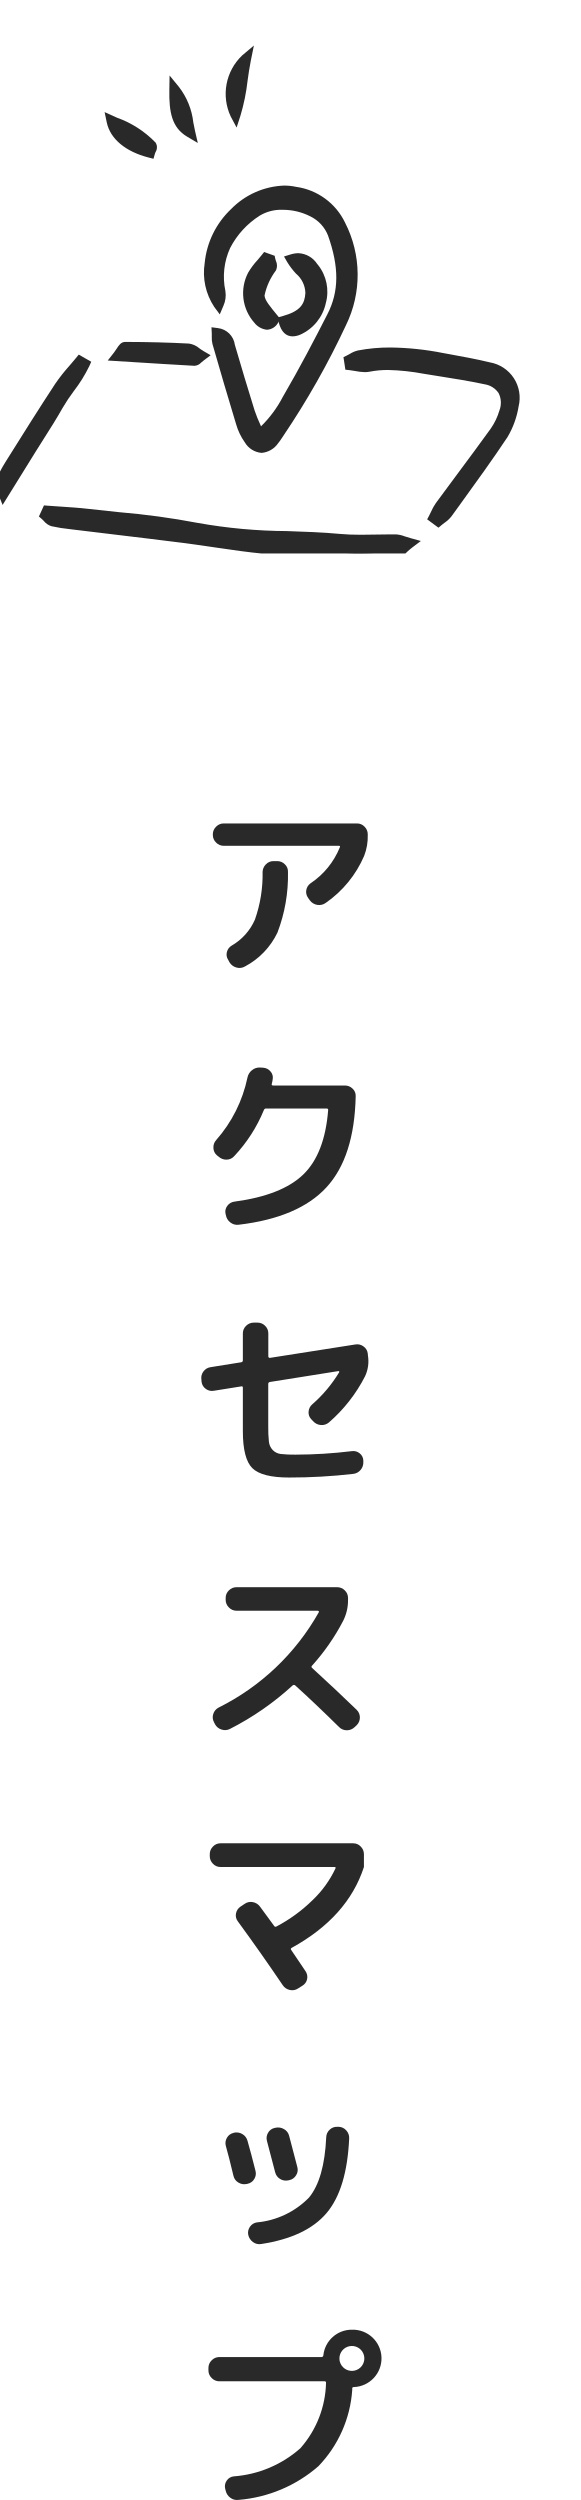
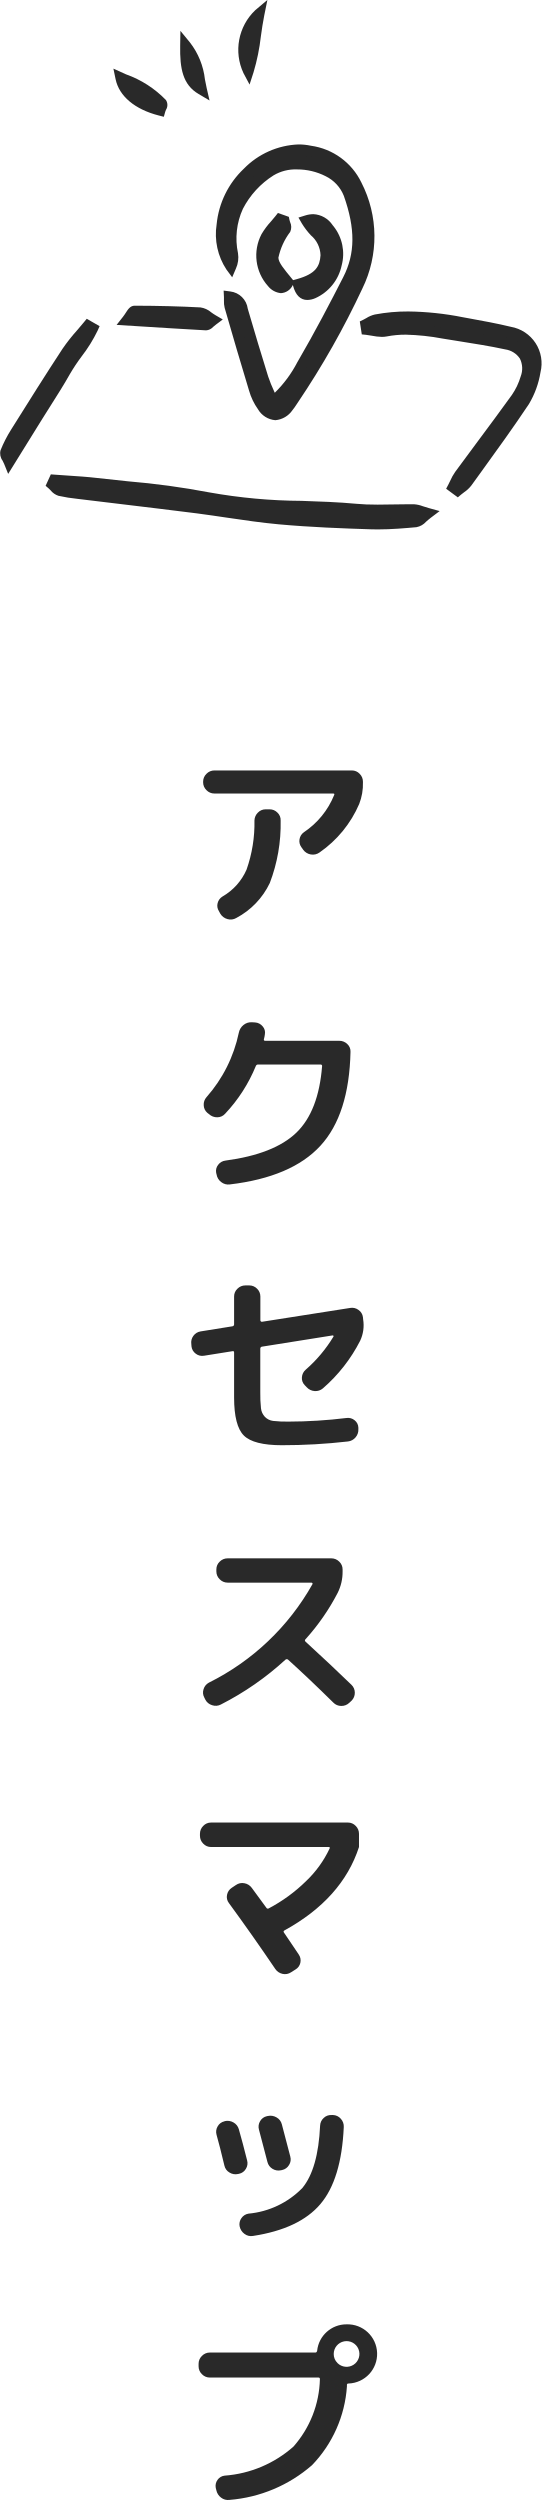
- <svg xmlns="http://www.w3.org/2000/svg" width="54.605" height="235.327" viewBox="0 0 54.605 235.327">
+ <svg xmlns="http://www.w3.org/2000/svg" width="49.4" height="228.115" viewBox="0 0 49.4 228.115">
  <defs>
    <style>
-       .cls-1, .cls-2 {
+       .cls-1 {
        fill: #292929;
      }
- 
-       .cls-1 {
-         stroke: #292929;
-       }
- 
-       .cls-3 {
-         clip-path: url(#clip-path);
-       }
    </style>
-     <clipPath id="clip-path">
-       <rect id="長方形_695" data-name="長方形 695" class="cls-1" width="54.605" height="52.097" />
-     </clipPath>
  </defs>
-   <g id="グループ_1003" data-name="グループ 1003" transform="translate(1938.274 -480.403)">
-     <path id="パス_8631" data-name="パス 8631" class="cls-2" d="M-5.94-10.98a.985.985,0,0,1-.72-.306.985.985,0,0,1-.306-.72v-.054a.985.985,0,0,1,.306-.72.985.985,0,0,1,.72-.306H6.606a.956.956,0,0,1,.711.306,1,1,0,0,1,.3.72v.054a5.009,5.009,0,0,1-.342,1.98A10.356,10.356,0,0,1,3.654-5.6a1.035,1.035,0,0,1-.792.18,1.07,1.07,0,0,1-.7-.432L2-6.084a.934.934,0,0,1-.171-.72.972.972,0,0,1,.405-.648,7.417,7.417,0,0,0,2.754-3.384q.072-.144-.09-.144Zm4.68,1.44H-.9a.985.985,0,0,1,.72.306.924.924,0,0,1,.288.72,15.073,15.073,0,0,1-.99,5.7A7.028,7.028,0,0,1-3.942.378a1.011,1.011,0,0,1-.8.1A1.09,1.09,0,0,1-5.4-.018l-.126-.234a.9.9,0,0,1-.117-.729.976.976,0,0,1,.441-.6,5.248,5.248,0,0,0,2.2-2.457,12.783,12.783,0,0,0,.72-4.491,1.037,1.037,0,0,1,.315-.711A.97.97,0,0,1-1.26-9.54ZM-6.426,18.276l-.162-.126a.939.939,0,0,1-.324-.693,1,1,0,0,1,.252-.729,12.859,12.859,0,0,0,2.952-5.886,1.188,1.188,0,0,1,.423-.7,1.1,1.1,0,0,1,.765-.252l.306.018a.968.968,0,0,1,.684.36.843.843,0,0,1,.2.72,2.953,2.953,0,0,1-.09.45q-.036.144.126.144h6.75a1.021,1.021,0,0,1,.738.3.9.9,0,0,1,.288.711q-.126,5.724-2.754,8.577t-8.262,3.519a1.03,1.03,0,0,1-.783-.216,1.082,1.082,0,0,1-.423-.7l-.036-.144a.9.9,0,0,1,.18-.729.96.96,0,0,1,.666-.387q4.446-.594,6.471-2.547t2.349-6.075a.127.127,0,0,0-.144-.144H-1.944a.21.21,0,0,0-.216.144,14.171,14.171,0,0,1-2.79,4.338.952.952,0,0,1-.72.333A1.067,1.067,0,0,1-6.426,18.276Zm-1.6,21.192-.018-.216a1,1,0,0,1,.189-.747A.994.994,0,0,1-7.2,38.1l2.916-.468a.17.17,0,0,0,.144-.18V34.914a.956.956,0,0,1,.306-.711,1,1,0,0,1,.72-.3h.36a.97.97,0,0,1,.711.3.97.97,0,0,1,.3.711v2.178a.129.129,0,0,0,.054.1.109.109,0,0,0,.108.027l8.028-1.26a.977.977,0,0,1,.765.18.941.941,0,0,1,.405.666l.018.2a3.317,3.317,0,0,1-.27,1.944A14.424,14.424,0,0,1,3.96,43.3a1.025,1.025,0,0,1-.747.243,1.068,1.068,0,0,1-.729-.351L2.3,43a.9.9,0,0,1-.252-.72.994.994,0,0,1,.342-.684,12.7,12.7,0,0,0,2.538-3.024q.036-.09-.072-.108l-6.444,1.026a.176.176,0,0,0-.162.18v3.978a12.319,12.319,0,0,0,.063,1.467,1.341,1.341,0,0,0,.36.783,1.251,1.251,0,0,0,.747.369,10.992,10.992,0,0,0,1.386.063A44.545,44.545,0,0,0,6.12,46a.938.938,0,0,1,.738.207.88.88,0,0,1,.342.675v.126a1.071,1.071,0,0,1-.252.756,1.05,1.05,0,0,1-.7.378,52.672,52.672,0,0,1-6.03.342q-2.574,0-3.465-.882T-4.14,44.13v-4.1q0-.162-.144-.126l-2.592.414a.951.951,0,0,1-.756-.18A.95.95,0,0,1-8.028,39.468Zm1.26,32.226-.09-.18a.944.944,0,0,1-.072-.765,1,1,0,0,1,.486-.6,22.147,22.147,0,0,0,9.45-8.982q.036-.036,0-.09a.106.106,0,0,0-.09-.054h-7.65a.985.985,0,0,1-.72-.306.985.985,0,0,1-.306-.72v-.18a.956.956,0,0,1,.306-.711,1,1,0,0,1,.72-.3H4.734a1,1,0,0,1,.72.3.956.956,0,0,1,.306.711v.18a4.254,4.254,0,0,1-.45,1.962,20.148,20.148,0,0,1-2.934,4.23.135.135,0,0,0,0,.216q2.358,2.16,4.194,3.942a.985.985,0,0,1,.306.72,1.016,1.016,0,0,1-.288.72l-.216.2a1.027,1.027,0,0,1-.729.288,1,1,0,0,1-.729-.306Q2.646,69.732.774,68.04a.191.191,0,0,0-.234.018,26.462,26.462,0,0,1-5.886,4.086,1,1,0,0,1-.8.063A1.022,1.022,0,0,1-6.768,71.694Zm.522,13.452a.956.956,0,0,1-.711-.306,1,1,0,0,1-.3-.72v-.18a1,1,0,0,1,.3-.72.956.956,0,0,1,.711-.306H6.246a.956.956,0,0,1,.711.306,1,1,0,0,1,.3.72v1.206Q5.724,89.862.45,92.76q-.126.072-.036.2.252.36.7,1.035t.648.963a.952.952,0,0,1,.144.756.931.931,0,0,1-.45.612l-.4.252a.985.985,0,0,1-.774.144,1.067,1.067,0,0,1-.666-.45q-2.034-3.006-4.23-6.012a.909.909,0,0,1-.171-.747.98.98,0,0,1,.423-.639l.378-.252a.99.99,0,0,1,.783-.171,1.056,1.056,0,0,1,.675.423l1.332,1.818a.148.148,0,0,0,.216.054,14.478,14.478,0,0,0,3.393-2.475A9.952,9.952,0,0,0,4.572,85.29q.072-.144-.09-.144ZM4.878,109.6a.982.982,0,0,1,.72.342,1.034,1.034,0,0,1,.27.756q-.216,4.77-2.133,7.029t-6.147,2.907a.989.989,0,0,1-.783-.189,1.12,1.12,0,0,1-.441-.693.958.958,0,0,1,.162-.738.952.952,0,0,1,.648-.414,7.865,7.865,0,0,0,4.914-2.34q1.44-1.746,1.62-5.688a.99.99,0,0,1,.324-.7.952.952,0,0,1,.72-.27Zm-9.9,4.626q-.432-1.818-.72-2.826a.971.971,0,0,1,.108-.774.931.931,0,0,1,.612-.45l.036-.018a1.081,1.081,0,0,1,.783.117,1.028,1.028,0,0,1,.495.621q.36,1.26.756,2.844a.96.96,0,0,1-.108.765.931.931,0,0,1-.63.459l-.09.018a1.032,1.032,0,0,1-.783-.135A.955.955,0,0,1-5.022,114.222Zm5.166.414a1.028,1.028,0,0,1-.774-.126,1,1,0,0,1-.468-.63q-.162-.594-.774-2.952a.971.971,0,0,1,.108-.774.931.931,0,0,1,.612-.45l.09-.018a1.083,1.083,0,0,1,.792.126.988.988,0,0,1,.486.63q.5,1.872.774,2.952a.94.94,0,0,1-.117.765.961.961,0,0,1-.639.459Zm5.148,17.592a1.173,1.173,0,1,0-.342-.828A1.128,1.128,0,0,0,5.292,132.228ZM6.12,128.7a2.7,2.7,0,0,1,.18,5.4q-.144,0-.144.126v.144a11.472,11.472,0,0,1-3.186,7.182,13.031,13.031,0,0,1-7.524,3.168,1.021,1.021,0,0,1-.774-.207,1.126,1.126,0,0,1-.432-.675l-.054-.216a.932.932,0,0,1,.162-.729A.9.9,0,0,1-5,142.506a10.646,10.646,0,0,0,6.273-2.646A9.638,9.638,0,0,0,3.69,133.7q0-.144-.126-.144H-6.354a.985.985,0,0,1-.72-.306.985.985,0,0,1-.306-.72V132.3a.985.985,0,0,1,.306-.72.985.985,0,0,1,.72-.306h9.63q.126,0,.162-.162A2.689,2.689,0,0,1,6.12,128.7Z" transform="translate(-1911.274 571)" />
-     <g id="グループ_1002" data-name="グループ 1002" transform="translate(-1938.274 480.403)">
-       <g id="グループ_730" data-name="グループ 730" class="cls-3" transform="translate(0 0)">
-         <path id="パス_7112" data-name="パス 7112" class="cls-2" d="M28.241,38.483c.931.12,1.05.741,1.226,1.339.6,2.029,1.194,4.058,1.83,6.075.219.691.555,1.345.891,2.143a10.307,10.307,0,0,0,2.739-3.431c1.467-2.517,2.824-5.1,4.149-7.7,1.31-2.567,1.022-5.155.082-7.807-.989-2.793-5.339-3.379-7.167-2.123-2.713,1.864-4.04,4.271-3.452,7.6a1.962,1.962,0,0,1-.155,1.118,5.35,5.35,0,0,1-.8-3.8c.284-3.944,4.376-7.5,8-6.716a5.449,5.449,0,0,1,4.249,3.072,10.291,10.291,0,0,1,.093,9.257A75.467,75.467,0,0,1,34.11,47.807c-.164.234-.308.485-.492.7-.833.987-1.587.987-2.367-.069a5.118,5.118,0,0,1-.732-1.531c-.767-2.511-1.5-5.034-2.228-7.558a4.253,4.253,0,0,1-.05-.869" transform="translate(-7.81 -7.11)" />
-         <path id="パス_7112_-_アウトライン" data-name="パス 7112 - アウトライン" class="cls-2" d="M32.434,49.741a2.021,2.021,0,0,1-1.585-1,5.55,5.55,0,0,1-.809-1.683c-.761-2.491-1.489-5-2.23-7.564a2.361,2.361,0,0,1-.065-.679c0-.1,0-.2,0-.3l-.029-.6.593.077a1.828,1.828,0,0,1,1.61,1.584l.032.109c.587,1.994,1.193,4.054,1.827,6.066A13.013,13.013,0,0,0,32.32,47.1l.062.139a10.978,10.978,0,0,0,2.061-2.792l.05-.086c1.555-2.669,2.964-5.376,4.136-7.672,1.1-2.145,1.112-4.431.056-7.413a3.368,3.368,0,0,0-1.665-1.8,5.7,5.7,0,0,0-2.607-.617,3.9,3.9,0,0,0-2.14.541,7.9,7.9,0,0,0-2.8,3.054,6.492,6.492,0,0,0-.447,4.048,2.448,2.448,0,0,1-.188,1.4l-.341.8-.52-.7a5.845,5.845,0,0,1-.9-4.134,8.062,8.062,0,0,1,2.483-5.075,7.346,7.346,0,0,1,4.987-2.214,5.424,5.424,0,0,1,1.137.119,6.032,6.032,0,0,1,4.6,3.354,10.781,10.781,0,0,1,.087,9.683,76.482,76.482,0,0,1-5.861,10.358c-.051.072-.1.148-.152.227a5.192,5.192,0,0,1-.366.511A2.1,2.1,0,0,1,32.434,49.741Zm-.252-1.076a.517.517,0,0,0,.252.076c.218,0,.5-.192.8-.554a4.377,4.377,0,0,0,.295-.415c.054-.082.11-.167.169-.252A75.592,75.592,0,0,0,39.482,37.3a9.293,9.293,0,0,0,1-4.415,10.451,10.451,0,0,0-.589-3.129,9.468,9.468,0,0,1-.375,7.389c-1.179,2.308-2.6,5.031-4.163,7.721l-.05.086a10.482,10.482,0,0,1-2.824,3.5Zm-3.141-8.517c.647,2.237,1.289,4.434,1.955,6.615a4.628,4.628,0,0,0,.657,1.381c.025.033.051.067.078.1l0-.011c-.107-.254-.215-.5-.319-.728a13.737,13.737,0,0,1-.587-1.458C30.2,44.088,29.612,42.088,29.042,40.148Zm5.516-14.569c-2.577,0-5.192,2.148-6.128,4.757a8.712,8.712,0,0,1,3.278-3.765,4.837,4.837,0,0,1,2.706-.716,5.841,5.841,0,0,1,4.723,2.137,5.1,5.1,0,0,0-3.653-2.315A4.422,4.422,0,0,0,34.557,25.579Z" transform="translate(-7.81 -7.11)" />
-         <path id="パス_7113" data-name="パス 7113" class="cls-2" d="M6.139,67.139c1.288.1,2.582.153,3.863.3,3.4.394,6.847.606,10.189,1.3,4.468.932,8.991.63,13.475,1.048,1.747.163,3.521.02,5.282.046a6.624,6.624,0,0,1,1.245.333c-.507.383-.763.739-1.048.764a34.856,34.856,0,0,1-4.1.187c-2.8-.09-5.594-.2-8.377-.453-2.5-.227-4.971-.679-7.46-.994-3.511-.445-7.027-.853-10.54-1.283a17.733,17.733,0,0,1-2.027-.309c-.257-.062-.454-.365-.679-.558l.176-.386" transform="translate(-1.69 -19.033)" />
-         <path id="パス_7113_-_アウトライン" data-name="パス 7113 - アウトライン" class="cls-2" d="M35.661,71.631c-.215,0-.427,0-.631-.01-2.55-.082-5.513-.191-8.407-.455-1.566-.143-3.143-.375-4.668-.6-.921-.136-1.873-.277-2.809-.4-2.236-.283-4.513-.557-6.715-.821-1.253-.15-2.549-.306-3.823-.461l-.324-.039a14.791,14.791,0,0,1-1.76-.281,1.52,1.52,0,0,1-.719-.5c-.06-.064-.118-.124-.169-.168l-.284-.245.156-.341.176-.385.145-.318.348.027c.4.031.813.058,1.21.084.876.057,1.782.117,2.673.221.927.107,1.874.2,2.79.3a71.985,71.985,0,0,1,7.443,1.015,49.41,49.41,0,0,0,8.422.771c1.637.055,3.33.113,5,.268.564.053,1.179.077,1.935.077.468,0,.946-.009,1.409-.018s.952-.018,1.43-.018c.165,0,.318,0,.469,0a2.751,2.751,0,0,1,.817.182c.157.051.335.109.554.17l.977.271-.809.611c-.164.124-.3.249-.428.359a1.552,1.552,0,0,1-.878.5C38.163,71.521,36.887,71.631,35.661,71.631ZM22.1,69.577h0c1.512.223,3.075.454,4.613.594,2.867.261,5.812.37,8.348.451.193.006.395.009.6.009,1.091,0,2.153-.084,3.425-.193a.512.512,0,0,0,.086-.058.956.956,0,0,0-.232-.042c-.145,0-.293,0-.453,0-.468,0-.947.009-1.411.018s-.951.018-1.429.018c-.787,0-1.432-.026-2.028-.081-1.638-.153-3.316-.209-4.938-.264A64.979,64.979,0,0,1,22.1,69.577ZM7.428,67.729c.316.05.639.088.973.128l.328.039c1.273.156,2.568.311,3.82.461,2.2.264,4.482.538,6.722.822.711.09,1.429.192,2.135.3q-.66-.1-1.317-.241a71.232,71.232,0,0,0-7.339-1c-.92-.093-1.871-.189-2.805-.3C9.114,67.841,8.258,67.784,7.428,67.729Z" transform="translate(-1.69 -19.033)" />
-         <path id="パス_7114" data-name="パス 7114" class="cls-2" d="M53.858,61.878a8.376,8.376,0,0,1,.58-1.091c1.72-2.347,3.479-4.667,5.18-7.028A6.4,6.4,0,0,0,60.5,51.92a2.217,2.217,0,0,0-1.778-3.1c-1.9-.408-3.825-.676-5.741-.993a14.594,14.594,0,0,0-5.283-.192,6.188,6.188,0,0,1-1.742-.154l-.067-.435a4.034,4.034,0,0,1,.915-.431,21.086,21.086,0,0,1,7.832.246c1.46.268,2.926.522,4.367.871a2.883,2.883,0,0,1,2.335,3.573,7.614,7.614,0,0,1-.982,2.717c-1.676,2.524-3.476,4.966-5.25,7.424a4.682,4.682,0,0,1-.843.726l-.4-.3" transform="translate(-13.008 -13.14)" />
-         <path id="パス_7114_-_アウトライン" data-name="パス 7114 - アウトライン" class="cls-2" d="M54.281,62.812l-.437-.322-.284-.21-.343-.255.2-.378c.056-.107.108-.218.164-.335a4.877,4.877,0,0,1,.456-.819c.685-.934,1.386-1.879,2.065-2.792,1.027-1.383,2.09-2.813,3.112-4.233a5.9,5.9,0,0,0,.806-1.694,2.02,2.02,0,0,0-.077-1.63,1.936,1.936,0,0,0-1.328-.832c-1.387-.3-2.82-.525-4.206-.745-.5-.079-1.008-.16-1.512-.243a20.717,20.717,0,0,0-3.355-.357,8.934,8.934,0,0,0-1.749.162,2.252,2.252,0,0,1-.442.041,5.315,5.315,0,0,1-.93-.109c-.182-.032-.353-.063-.518-.08l-.384-.04-.181-1.182.332-.161c.081-.039.166-.088.257-.139a2.557,2.557,0,0,1,.782-.332,16.046,16.046,0,0,1,3.051-.277,27.045,27.045,0,0,1,4.966.523l.581.106c1.253.228,2.549.464,3.813.77A3.386,3.386,0,0,1,61.825,51.4a8.184,8.184,0,0,1-1.056,2.9c-1.4,2.1-2.9,4.178-4.353,6.185q-.454.628-.908,1.256a2.924,2.924,0,0,1-.669.618c-.092.068-.179.133-.257.2ZM49.54,46.967a21.543,21.543,0,0,1,3.518.37c.5.083,1.011.164,1.505.242,1.4.222,2.846.452,4.26.755a3.112,3.112,0,0,1,1.679.9,2.691,2.691,0,0,0-1.62-1.008c-1.236-.3-2.518-.533-3.757-.758l-.583-.106a26.1,26.1,0,0,0-4.785-.507,15.058,15.058,0,0,0-2.862.26l-.046.011a3.2,3.2,0,0,0,.5.049,1.267,1.267,0,0,0,.248-.022A9.921,9.921,0,0,1,49.54,46.967Z" transform="translate(-13.008 -13.14)" />
-         <path id="パス_7117" data-name="パス 7117" class="cls-2" d="M7.948,47.722c-.63,1.414-1.743,2.556-2.5,3.9C4.67,53.013,3.78,54.343,2.938,55.7L.34,59.891c-.148-.366-.4-.679-.327-.865A11.03,11.03,0,0,1,.947,57.2c1.541-2.462,3.082-4.926,4.677-7.353a29.748,29.748,0,0,1,1.909-2.365l.415.238" transform="translate(0 -13.461)" />
-         <path id="パス_7117_-_アウトライン" data-name="パス 7117 - アウトライン" class="cls-2" d="M.245,60.993l-.369-.915c-.041-.1-.1-.2-.148-.305a1.108,1.108,0,0,1-.181-.927,11.549,11.549,0,0,1,.976-1.908l.118-.189c1.479-2.362,3.007-4.8,4.565-7.174a16.672,16.672,0,0,1,1.333-1.691c.2-.234.41-.476.606-.716l.269-.329.374.215.408.234.393.224-.184.414A13.364,13.364,0,0,1,6.95,50.27a16.93,16.93,0,0,0-1.064,1.6c-.55.979-1.159,1.938-1.748,2.866-.256.4-.521.82-.776,1.231Z" transform="translate(0 -13.461)" />
-         <path id="パス_7119" data-name="パス 7119" class="cls-2" d="M37.295,39.866c1.413-.393,2.412-.979,2.52-2.627.093-1.434-1.125-2.069-1.766-3.18,1.164-.364,1.639.319,2.072.827a3.885,3.885,0,0,1-1.474,5.774c-.651.268-1.089.163-1.352-.794" transform="translate(-10.573 -9.626)" />
-         <path id="パス_7119_-_アウトライン" data-name="パス 7119 - アウトライン" class="cls-2" d="M38.116,41.288c-.629,0-1.068-.434-1.3-1.289l-.132-.48.48-.134c1.715-.477,2.089-1.16,2.155-2.178a2.466,2.466,0,0,0-.887-1.826,6.8,6.8,0,0,1-.814-1.071l-.312-.541.6-.186a2.562,2.562,0,0,1,.76-.125,2.23,2.23,0,0,1,1.762,1.011l.079.094a4.055,4.055,0,0,1,.738,3.588,4.23,4.23,0,0,1-2.4,2.973A1.907,1.907,0,0,1,38.116,41.288Zm-.155-1.1a.2.2,0,0,0,.155.1.954.954,0,0,0,.341-.09,3.231,3.231,0,0,0,1.811-2.283,3.058,3.058,0,0,0-.527-2.7l-.084-.1a2,2,0,0,0-.64-.58l.167.193a3.4,3.4,0,0,1,1.131,2.549A3.089,3.089,0,0,1,37.96,40.183Z" transform="translate(-10.573 -9.626)" />
-         <path id="パス_7121" data-name="パス 7121" class="cls-2" d="M23.321,46.42c-.355.266-.487.45-.609.443-2.32-.128-4.639-.277-7.191-.437.3-.385.482-.812.661-.811,1.995.005,3.991.049,5.982.155.353.019.687.375,1.156.65" transform="translate(-4.4 -12.931)" />
-         <path id="パス_7121_-_アウトライン" data-name="パス 7121 - アウトライン" class="cls-2" d="M22.719,47.363h-.036c-1.919-.105-3.847-.227-5.888-.355l-2.255-.141.589-.749c.093-.118.174-.243.253-.365.2-.313.413-.637.8-.637,2.186.005,4.152.057,6.009.156a1.918,1.918,0,0,1,.985.453c.127.09.258.184.4.265l.651.38-.6.452c-.121.09-.212.17-.292.239A.912.912,0,0,1,22.719,47.363Zm-3.525-1.208c1.052.065,2.083.127,3.109.184a.445.445,0,0,0-.164-.07C21.19,46.219,20.214,46.181,19.194,46.155Z" transform="translate(-4.4 -12.931)" />
-         <path id="パス_7122" data-name="パス 7122" class="cls-2" d="M34.673,34.07c.049.246.225.566.13.729-1.566,2.711-1.573,2.707.225,4.886-.492.787-1,.457-1.457-.015a3.684,3.684,0,0,1-.515-4.157,12.145,12.145,0,0,1,1.226-1.581l.391.138" transform="translate(-9.252 -9.619)" />
-         <path id="パス_7122_-_アウトライン" data-name="パス 7122 - アウトライン" class="cls-2" d="M34.381,40.659a1.717,1.717,0,0,1-1.172-.642,4.183,4.183,0,0,1-.593-4.744A6.975,6.975,0,0,1,33.5,34.09c.138-.16.268-.312.391-.467l.222-.282.338.121.382.135.275.1.056.279a1.932,1.932,0,0,0,.057.191,1.058,1.058,0,0,1,.016.887l-.016.027a5.926,5.926,0,0,0-1.067,2.347c.022.443.462.976,1.26,1.943l.229.278-.191.305A1.272,1.272,0,0,1,34.381,40.659Zm-.115-5.93-.011.013a6.14,6.14,0,0,0-.761,1.011,3.191,3.191,0,0,0,.437,3.571,1.143,1.143,0,0,0,.423.33,3.97,3.97,0,0,1-1.2-2.181C33.119,36.746,33.5,36.055,34.266,34.729Z" transform="translate(-9.252 -9.619)" />
-         <path id="パス_7123" data-name="パス 7123" class="cls-2" d="M14.7,15.929a9.8,9.8,0,0,1,3.722,2.327c.077.092-.1.4-.158.6C16.346,18.364,15,17.335,14.7,15.929" transform="translate(-4.168 -4.516)" />
-         <path id="パス_7123_-_アウトライン" data-name="パス 7123 - アウトライン" class="cls-2" d="M18.616,19.462l-.472-.121c-2.175-.558-3.607-1.764-3.929-3.31l-.2-.963,1.15.52a9.479,9.479,0,0,1,3.644,2.345.831.831,0,0,1,0,.9c-.024.059-.051.125-.062.164Zm-2.805-2.473A4.594,4.594,0,0,0,17.6,18.125,7.682,7.682,0,0,0,15.811,16.989Z" transform="translate(-4.168 -4.516)" />
-         <path id="パス_7124" data-name="パス 7124" class="cls-2" d="M31.723,7.81a43.943,43.943,0,0,1-.963,5.136,4.508,4.508,0,0,1,.963-5.136" transform="translate(-8.601 -2.214)" />
-         <path id="パス_7124_-_アウトライン" data-name="パス 7124 - アウトライン" class="cls-2" d="M30.873,14.22l-.554-1.039A5,5,0,0,1,31.4,7.427L32.5,6.5,32.213,7.91c-.132.649-.221,1.286-.307,1.9a18.7,18.7,0,0,1-.67,3.288Z" transform="translate(-8.601 -2.214)" />
-         <path id="パス_7125" data-name="パス 7125" class="cls-2" d="M22.938,11.836c1.106,1.347,1.126,2.623,1.434,3.957-1.081-.638-1.471-1.687-1.434-3.957" transform="translate(-6.502 -3.355)" />
-         <path id="パス_7125_-_アウトライン" data-name="パス 7125 - アウトライン" class="cls-2" d="M25.121,16.815l-1-.592c-1.445-.853-1.714-2.314-1.679-4.4l.022-1.361.864,1.052A6.693,6.693,0,0,1,24.7,14.886c.049.261.1.53.16.794Z" transform="translate(-6.502 -3.355)" />
-       </g>
-     </g>
+   <g id="グループ_1171" data-name="グループ 1171" transform="translate(-396.5 7501.386)">
+     <path id="パス_8907" data-name="パス 8907" class="cls-1" d="M-5.94-10.98a.985.985,0,0,1-.72-.306.985.985,0,0,1-.306-.72v-.054a.985.985,0,0,1,.306-.72.985.985,0,0,1,.72-.306H6.606a.956.956,0,0,1,.711.306,1,1,0,0,1,.3.72v.054a5.009,5.009,0,0,1-.342,1.98A10.356,10.356,0,0,1,3.654-5.6a1.035,1.035,0,0,1-.792.18,1.07,1.07,0,0,1-.7-.432L2-6.084a.934.934,0,0,1-.171-.72.972.972,0,0,1,.405-.648,7.417,7.417,0,0,0,2.754-3.384q.072-.144-.09-.144Zm4.68,1.44H-.9a.985.985,0,0,1,.72.306.924.924,0,0,1,.288.72,15.073,15.073,0,0,1-.99,5.7A7.028,7.028,0,0,1-3.942.378a1.011,1.011,0,0,1-.8.1A1.09,1.09,0,0,1-5.4-.018l-.126-.234a.9.9,0,0,1-.117-.729.976.976,0,0,1,.441-.6,5.248,5.248,0,0,0,2.2-2.457,12.783,12.783,0,0,0,.72-4.491,1.037,1.037,0,0,1,.315-.711A.97.97,0,0,1-1.26-9.54ZM-6.426,18.276l-.162-.126a.939.939,0,0,1-.324-.693,1,1,0,0,1,.252-.729,12.859,12.859,0,0,0,2.952-5.886,1.188,1.188,0,0,1,.423-.7,1.1,1.1,0,0,1,.765-.252l.306.018a.968.968,0,0,1,.684.36.843.843,0,0,1,.2.72,2.953,2.953,0,0,1-.09.45q-.036.144.126.144h6.75a1.021,1.021,0,0,1,.738.3.9.9,0,0,1,.288.711q-.126,5.724-2.754,8.577t-8.262,3.519a1.03,1.03,0,0,1-.783-.216,1.082,1.082,0,0,1-.423-.7l-.036-.144a.9.9,0,0,1,.18-.729.96.96,0,0,1,.666-.387q4.446-.594,6.471-2.547t2.349-6.075a.127.127,0,0,0-.144-.144H-1.944a.21.21,0,0,0-.216.144,14.171,14.171,0,0,1-2.79,4.338.952.952,0,0,1-.72.333A1.067,1.067,0,0,1-6.426,18.276Zm-1.6,21.192-.018-.216a1,1,0,0,1,.189-.747A.994.994,0,0,1-7.2,38.1l2.916-.468a.17.17,0,0,0,.144-.18V34.914a.956.956,0,0,1,.306-.711,1,1,0,0,1,.72-.3h.36a.97.97,0,0,1,.711.3.97.97,0,0,1,.3.711v2.178a.129.129,0,0,0,.054.1.109.109,0,0,0,.108.027l8.028-1.26a.977.977,0,0,1,.765.18.941.941,0,0,1,.405.666l.018.2a3.317,3.317,0,0,1-.27,1.944A14.424,14.424,0,0,1,3.96,43.3a1.025,1.025,0,0,1-.747.243,1.068,1.068,0,0,1-.729-.351L2.3,43a.9.9,0,0,1-.252-.72.994.994,0,0,1,.342-.684,12.7,12.7,0,0,0,2.538-3.024q.036-.09-.072-.108l-6.444,1.026a.176.176,0,0,0-.162.18v3.978a12.319,12.319,0,0,0,.063,1.467,1.341,1.341,0,0,0,.36.783,1.251,1.251,0,0,0,.747.369,10.992,10.992,0,0,0,1.386.063A44.545,44.545,0,0,0,6.12,46a.938.938,0,0,1,.738.207.88.88,0,0,1,.342.675v.126a1.071,1.071,0,0,1-.252.756,1.05,1.05,0,0,1-.7.378,52.672,52.672,0,0,1-6.03.342q-2.574,0-3.465-.882T-4.14,44.13v-4.1q0-.162-.144-.126l-2.592.414a.951.951,0,0,1-.756-.18A.95.95,0,0,1-8.028,39.468Zm1.26,32.226-.09-.18a.944.944,0,0,1-.072-.765,1,1,0,0,1,.486-.6,22.147,22.147,0,0,0,9.45-8.982q.036-.036,0-.09a.106.106,0,0,0-.09-.054h-7.65a.985.985,0,0,1-.72-.306.985.985,0,0,1-.306-.72v-.18a.956.956,0,0,1,.306-.711,1,1,0,0,1,.72-.3H4.734a1,1,0,0,1,.72.3.956.956,0,0,1,.306.711v.18a4.254,4.254,0,0,1-.45,1.962,20.148,20.148,0,0,1-2.934,4.23.135.135,0,0,0,0,.216q2.358,2.16,4.194,3.942a.985.985,0,0,1,.306.72,1.016,1.016,0,0,1-.288.72l-.216.2a1.027,1.027,0,0,1-.729.288,1,1,0,0,1-.729-.306Q2.646,69.732.774,68.04a.191.191,0,0,0-.234.018,26.462,26.462,0,0,1-5.886,4.086,1,1,0,0,1-.8.063A1.022,1.022,0,0,1-6.768,71.694Zm.522,13.452a.956.956,0,0,1-.711-.306,1,1,0,0,1-.3-.72v-.18a1,1,0,0,1,.3-.72.956.956,0,0,1,.711-.306H6.246a.956.956,0,0,1,.711.306,1,1,0,0,1,.3.72v1.206Q5.724,89.862.45,92.76q-.126.072-.036.2.252.36.7,1.035t.648.963a.952.952,0,0,1,.144.756.931.931,0,0,1-.45.612l-.4.252a.985.985,0,0,1-.774.144,1.067,1.067,0,0,1-.666-.45q-2.034-3.006-4.23-6.012a.909.909,0,0,1-.171-.747.98.98,0,0,1,.423-.639l.378-.252a.99.99,0,0,1,.783-.171,1.056,1.056,0,0,1,.675.423l1.332,1.818a.148.148,0,0,0,.216.054,14.478,14.478,0,0,0,3.393-2.475A9.952,9.952,0,0,0,4.572,85.29q.072-.144-.09-.144ZM4.878,109.6a.982.982,0,0,1,.72.342,1.034,1.034,0,0,1,.27.756q-.216,4.77-2.133,7.029t-6.147,2.907a.989.989,0,0,1-.783-.189,1.12,1.12,0,0,1-.441-.693.958.958,0,0,1,.162-.738.952.952,0,0,1,.648-.414,7.865,7.865,0,0,0,4.914-2.34q1.44-1.746,1.62-5.688a.99.99,0,0,1,.324-.7.952.952,0,0,1,.72-.27Zm-9.9,4.626q-.432-1.818-.72-2.826a.971.971,0,0,1,.108-.774.931.931,0,0,1,.612-.45l.036-.018a1.081,1.081,0,0,1,.783.117,1.028,1.028,0,0,1,.495.621q.36,1.26.756,2.844a.96.96,0,0,1-.108.765.931.931,0,0,1-.63.459l-.09.018a1.032,1.032,0,0,1-.783-.135A.955.955,0,0,1-5.022,114.222Zm5.166.414a1.028,1.028,0,0,1-.774-.126,1,1,0,0,1-.468-.63q-.162-.594-.774-2.952a.971.971,0,0,1,.108-.774.931.931,0,0,1,.612-.45l.09-.018a1.083,1.083,0,0,1,.792.126.988.988,0,0,1,.486.63q.5,1.872.774,2.952a.94.94,0,0,1-.117.765.961.961,0,0,1-.639.459Zm5.148,17.592a1.173,1.173,0,1,0-.342-.828A1.128,1.128,0,0,0,5.292,132.228ZM6.12,128.7a2.7,2.7,0,0,1,.18,5.4q-.144,0-.144.126v.144a11.472,11.472,0,0,1-3.186,7.182,13.031,13.031,0,0,1-7.524,3.168,1.021,1.021,0,0,1-.774-.207,1.126,1.126,0,0,1-.432-.675l-.054-.216a.932.932,0,0,1,.162-.729A.9.9,0,0,1-5,142.506a10.646,10.646,0,0,0,6.273-2.646A9.638,9.638,0,0,0,3.69,133.7q0-.144-.126-.144H-6.354a.985.985,0,0,1-.72-.306.985.985,0,0,1-.306-.72V132.3a.985.985,0,0,1,.306-.72.985.985,0,0,1,.72-.306h9.63q.126,0,.162-.162A2.689,2.689,0,0,1,6.12,128.7Z" transform="translate(422 -7418)" />
+     <path id="パス_7112" data-name="パス 7112" class="cls-1" d="M28.241,38.483c.931.12,1.05.741,1.226,1.339.6,2.029,1.194,4.058,1.83,6.075.219.691.555,1.345.891,2.143a10.307,10.307,0,0,0,2.739-3.431c1.467-2.517,2.824-5.1,4.149-7.7,1.31-2.567,1.022-5.155.082-7.807-.989-2.793-5.339-3.379-7.167-2.123-2.713,1.864-4.04,4.271-3.452,7.6a1.962,1.962,0,0,1-.155,1.118,5.35,5.35,0,0,1-.8-3.8c.284-3.944,4.376-7.5,8-6.716a5.449,5.449,0,0,1,4.249,3.072,10.291,10.291,0,0,1,.093,9.257A75.467,75.467,0,0,1,34.11,47.807c-.164.234-.308.485-.492.7-.833.987-1.587.987-2.367-.069a5.118,5.118,0,0,1-.732-1.531c-.767-2.511-1.5-5.034-2.228-7.558a4.253,4.253,0,0,1-.05-.869" transform="translate(389.19 -7512.786)" />
+     <path id="パス_7112_-_アウトライン" data-name="パス 7112 - アウトライン" class="cls-1" d="M32.434,49.741a2.021,2.021,0,0,1-1.585-1,5.55,5.55,0,0,1-.809-1.683c-.761-2.491-1.489-5-2.23-7.564a2.361,2.361,0,0,1-.065-.679c0-.1,0-.2,0-.3l-.029-.6.593.077a1.828,1.828,0,0,1,1.61,1.584l.032.109c.587,1.994,1.193,4.054,1.827,6.066A13.013,13.013,0,0,0,32.32,47.1l.062.139a10.978,10.978,0,0,0,2.061-2.792l.05-.086c1.555-2.669,2.964-5.376,4.136-7.672,1.1-2.145,1.112-4.431.056-7.413a3.368,3.368,0,0,0-1.665-1.8,5.7,5.7,0,0,0-2.607-.617,3.9,3.9,0,0,0-2.14.541,7.9,7.9,0,0,0-2.8,3.054,6.492,6.492,0,0,0-.447,4.048,2.448,2.448,0,0,1-.188,1.4l-.341.8-.52-.7a5.845,5.845,0,0,1-.9-4.134,8.062,8.062,0,0,1,2.483-5.075,7.346,7.346,0,0,1,4.987-2.214,5.424,5.424,0,0,1,1.137.119,6.032,6.032,0,0,1,4.6,3.354,10.781,10.781,0,0,1,.087,9.683,76.482,76.482,0,0,1-5.861,10.358c-.051.072-.1.148-.152.227a5.192,5.192,0,0,1-.366.511A2.1,2.1,0,0,1,32.434,49.741Zm-.252-1.076a.517.517,0,0,0,.252.076c.218,0,.5-.192.8-.554a4.377,4.377,0,0,0,.295-.415c.054-.082.11-.167.169-.252A75.592,75.592,0,0,0,39.482,37.3a9.293,9.293,0,0,0,1-4.415,10.451,10.451,0,0,0-.589-3.129,9.468,9.468,0,0,1-.375,7.389c-1.179,2.308-2.6,5.031-4.163,7.721l-.05.086a10.482,10.482,0,0,1-2.824,3.5Zm-3.141-8.517c.647,2.237,1.289,4.434,1.955,6.615a4.628,4.628,0,0,0,.657,1.381c.025.033.051.067.078.1l0-.011c-.107-.254-.215-.5-.319-.728a13.737,13.737,0,0,1-.587-1.458C30.2,44.088,29.612,42.088,29.042,40.148Zm5.516-14.569c-2.577,0-5.192,2.148-6.128,4.757a8.712,8.712,0,0,1,3.278-3.765,4.837,4.837,0,0,1,2.706-.716,5.841,5.841,0,0,1,4.723,2.137,5.1,5.1,0,0,0-3.653-2.315A4.422,4.422,0,0,0,34.557,25.579Z" transform="translate(389.19 -7512.786)" />
+     <path id="パス_7113" data-name="パス 7113" class="cls-1" d="M6.139,67.139c1.288.1,2.582.153,3.863.3,3.4.394,6.847.606,10.189,1.3,4.468.932,8.991.63,13.475,1.048,1.747.163,3.521.02,5.282.046a6.624,6.624,0,0,1,1.245.333c-.507.383-.763.739-1.048.764a34.856,34.856,0,0,1-4.1.187c-2.8-.09-5.594-.2-8.377-.453-2.5-.227-4.971-.679-7.46-.994-3.511-.445-7.027-.853-10.54-1.283a17.733,17.733,0,0,1-2.027-.309c-.257-.062-.454-.365-.679-.558l.176-.386" transform="translate(395.31 -7524.71)" />
+     <path id="パス_7113_-_アウトライン" data-name="パス 7113 - アウトライン" class="cls-1" d="M35.661,71.631c-.215,0-.427,0-.631-.01-2.55-.082-5.513-.191-8.407-.455-1.566-.143-3.143-.375-4.668-.6-.921-.136-1.873-.277-2.809-.4-2.236-.283-4.513-.557-6.715-.821-1.253-.15-2.549-.306-3.823-.461l-.324-.039a14.791,14.791,0,0,1-1.76-.281,1.52,1.52,0,0,1-.719-.5c-.06-.064-.118-.124-.169-.168l-.284-.245.156-.341.176-.385.145-.318.348.027c.4.031.813.058,1.21.084.876.057,1.782.117,2.673.221.927.107,1.874.2,2.79.3a71.985,71.985,0,0,1,7.443,1.015,49.41,49.41,0,0,0,8.422.771c1.637.055,3.33.113,5,.268.564.053,1.179.077,1.935.077.468,0,.946-.009,1.409-.018s.952-.018,1.43-.018c.165,0,.318,0,.469,0a2.751,2.751,0,0,1,.817.182c.157.051.335.109.554.17l.977.271-.809.611c-.164.124-.3.249-.428.359a1.552,1.552,0,0,1-.878.5C38.163,71.521,36.887,71.631,35.661,71.631ZM22.1,69.577h0c1.512.223,3.075.454,4.613.594,2.867.261,5.812.37,8.348.451.193.006.395.009.6.009,1.091,0,2.153-.084,3.425-.193a.512.512,0,0,0,.086-.058.956.956,0,0,0-.232-.042c-.145,0-.293,0-.453,0-.468,0-.947.009-1.411.018s-.951.018-1.429.018c-.787,0-1.432-.026-2.028-.081-1.638-.153-3.316-.209-4.938-.264A64.979,64.979,0,0,1,22.1,69.577ZM7.428,67.729c.316.05.639.088.973.128l.328.039c1.273.156,2.568.311,3.82.461,2.2.264,4.482.538,6.722.822.711.09,1.429.192,2.135.3q-.66-.1-1.317-.241a71.232,71.232,0,0,0-7.339-1c-.92-.093-1.871-.189-2.805-.3C9.114,67.841,8.258,67.784,7.428,67.729Z" transform="translate(395.31 -7524.71)" />
+     <path id="パス_7114" data-name="パス 7114" class="cls-1" d="M53.858,61.878a8.376,8.376,0,0,1,.58-1.091c1.72-2.347,3.479-4.667,5.18-7.028A6.4,6.4,0,0,0,60.5,51.92a2.217,2.217,0,0,0-1.778-3.1c-1.9-.408-3.825-.676-5.741-.993a14.594,14.594,0,0,0-5.283-.192,6.188,6.188,0,0,1-1.742-.154l-.067-.435a4.034,4.034,0,0,1,.915-.431,21.086,21.086,0,0,1,7.832.246c1.46.268,2.926.522,4.367.871a2.883,2.883,0,0,1,2.335,3.573,7.614,7.614,0,0,1-.982,2.717c-1.676,2.524-3.476,4.966-5.25,7.424a4.682,4.682,0,0,1-.843.726l-.4-.3" transform="translate(383.992 -7518.816)" />
+     <path id="パス_7114_-_アウトライン" data-name="パス 7114 - アウトライン" class="cls-1" d="M54.281,62.812l-.437-.322-.284-.21-.343-.255.2-.378c.056-.107.108-.218.164-.335a4.877,4.877,0,0,1,.456-.819c.685-.934,1.386-1.879,2.065-2.792,1.027-1.383,2.09-2.813,3.112-4.233a5.9,5.9,0,0,0,.806-1.694,2.02,2.02,0,0,0-.077-1.63,1.936,1.936,0,0,0-1.328-.832c-1.387-.3-2.82-.525-4.206-.745-.5-.079-1.008-.16-1.512-.243a20.717,20.717,0,0,0-3.355-.357,8.934,8.934,0,0,0-1.749.162,2.252,2.252,0,0,1-.442.041,5.315,5.315,0,0,1-.93-.109c-.182-.032-.353-.063-.518-.08l-.384-.04-.181-1.182.332-.161c.081-.039.166-.088.257-.139a2.557,2.557,0,0,1,.782-.332,16.046,16.046,0,0,1,3.051-.277,27.045,27.045,0,0,1,4.966.523l.581.106c1.253.228,2.549.464,3.813.77A3.386,3.386,0,0,1,61.825,51.4a8.184,8.184,0,0,1-1.056,2.9c-1.4,2.1-2.9,4.178-4.353,6.185q-.454.628-.908,1.256a2.924,2.924,0,0,1-.669.618c-.092.068-.179.133-.257.2ZM49.54,46.967a21.543,21.543,0,0,1,3.518.37c.5.083,1.011.164,1.505.242,1.4.222,2.846.452,4.26.755a3.112,3.112,0,0,1,1.679.9,2.691,2.691,0,0,0-1.62-1.008c-1.236-.3-2.518-.533-3.757-.758l-.583-.106a26.1,26.1,0,0,0-4.785-.507,15.058,15.058,0,0,0-2.862.26l-.046.011a3.2,3.2,0,0,0,.5.049,1.267,1.267,0,0,0,.248-.022A9.921,9.921,0,0,1,49.54,46.967Z" transform="translate(383.992 -7518.816)" />
+     <path id="パス_7117" data-name="パス 7117" class="cls-1" d="M7.948,47.722c-.63,1.414-1.743,2.556-2.5,3.9C4.67,53.013,3.78,54.343,2.938,55.7L.34,59.891c-.148-.366-.4-.679-.327-.865A11.03,11.03,0,0,1,.947,57.2c1.541-2.462,3.082-4.926,4.677-7.353a29.748,29.748,0,0,1,1.909-2.365l.415.238" transform="translate(397 -7519.138)" />
+     <path id="パス_7117_-_アウトライン" data-name="パス 7117 - アウトライン" class="cls-1" d="M.245,60.993l-.369-.915c-.041-.1-.1-.2-.148-.305a1.108,1.108,0,0,1-.181-.927,11.549,11.549,0,0,1,.976-1.908l.118-.189c1.479-2.362,3.007-4.8,4.565-7.174a16.672,16.672,0,0,1,1.333-1.691c.2-.234.41-.476.606-.716l.269-.329.374.215.408.234.393.224-.184.414A13.364,13.364,0,0,1,6.95,50.27a16.93,16.93,0,0,0-1.064,1.6c-.55.979-1.159,1.938-1.748,2.866-.256.4-.521.82-.776,1.231Z" transform="translate(397 -7519.138)" />
+     <path id="パス_7119" data-name="パス 7119" class="cls-1" d="M37.295,39.866c1.413-.393,2.412-.979,2.52-2.627.093-1.434-1.125-2.069-1.766-3.18,1.164-.364,1.639.319,2.072.827a3.885,3.885,0,0,1-1.474,5.774c-.651.268-1.089.163-1.352-.794" transform="translate(386.427 -7515.303)" />
+     <path id="パス_7119_-_アウトライン" data-name="パス 7119 - アウトライン" class="cls-1" d="M38.116,41.288c-.629,0-1.068-.434-1.3-1.289l-.132-.48.48-.134c1.715-.477,2.089-1.16,2.155-2.178a2.466,2.466,0,0,0-.887-1.826,6.8,6.8,0,0,1-.814-1.071l-.312-.541.6-.186a2.562,2.562,0,0,1,.76-.125,2.23,2.23,0,0,1,1.762,1.011l.079.094a4.055,4.055,0,0,1,.738,3.588,4.23,4.23,0,0,1-2.4,2.973A1.907,1.907,0,0,1,38.116,41.288Zm-.155-1.1a.2.2,0,0,0,.155.1.954.954,0,0,0,.341-.09,3.231,3.231,0,0,0,1.811-2.283,3.058,3.058,0,0,0-.527-2.7l-.084-.1a2,2,0,0,0-.64-.58l.167.193a3.4,3.4,0,0,1,1.131,2.549A3.089,3.089,0,0,1,37.96,40.183Z" transform="translate(386.427 -7515.303)" />
+     <path id="パス_7121" data-name="パス 7121" class="cls-1" d="M23.321,46.42c-.355.266-.487.45-.609.443-2.32-.128-4.639-.277-7.191-.437.3-.385.482-.812.661-.811,1.995.005,3.991.049,5.982.155.353.019.687.375,1.156.65" transform="translate(392.6 -7518.608)" />
+     <path id="パス_7121_-_アウトライン" data-name="パス 7121 - アウトライン" class="cls-1" d="M22.719,47.363h-.036c-1.919-.105-3.847-.227-5.888-.355l-2.255-.141.589-.749c.093-.118.174-.243.253-.365.2-.313.413-.637.8-.637,2.186.005,4.152.057,6.009.156a1.918,1.918,0,0,1,.985.453c.127.09.258.184.4.265l.651.38-.6.452c-.121.09-.212.17-.292.239A.912.912,0,0,1,22.719,47.363Zm-3.525-1.208c1.052.065,2.083.127,3.109.184a.445.445,0,0,0-.164-.07C21.19,46.219,20.214,46.181,19.194,46.155Z" transform="translate(392.6 -7518.608)" />
+     <path id="パス_7122" data-name="パス 7122" class="cls-1" d="M34.673,34.07c.049.246.225.566.13.729-1.566,2.711-1.573,2.707.225,4.886-.492.787-1,.457-1.457-.015a3.684,3.684,0,0,1-.515-4.157,12.145,12.145,0,0,1,1.226-1.581l.391.138" transform="translate(387.748 -7515.296)" />
+     <path id="パス_7122_-_アウトライン" data-name="パス 7122 - アウトライン" class="cls-1" d="M34.381,40.659a1.717,1.717,0,0,1-1.172-.642,4.183,4.183,0,0,1-.593-4.744A6.975,6.975,0,0,1,33.5,34.09c.138-.16.268-.312.391-.467l.222-.282.338.121.382.135.275.1.056.279a1.932,1.932,0,0,0,.057.191,1.058,1.058,0,0,1,.016.887l-.016.027a5.926,5.926,0,0,0-1.067,2.347c.022.443.462.976,1.26,1.943l.229.278-.191.305A1.272,1.272,0,0,1,34.381,40.659Zm-.115-5.93-.011.013a6.14,6.14,0,0,0-.761,1.011,3.191,3.191,0,0,0,.437,3.571,1.143,1.143,0,0,0,.423.33,3.97,3.97,0,0,1-1.2-2.181C33.119,36.746,33.5,36.055,34.266,34.729Z" transform="translate(387.748 -7515.296)" />
+     <path id="パス_7123" data-name="パス 7123" class="cls-1" d="M14.7,15.929a9.8,9.8,0,0,1,3.722,2.327c.077.092-.1.4-.158.6C16.346,18.364,15,17.335,14.7,15.929" transform="translate(392.832 -7510.192)" />
+     <path id="パス_7123_-_アウトライン" data-name="パス 7123 - アウトライン" class="cls-1" d="M18.616,19.462l-.472-.121c-2.175-.558-3.607-1.764-3.929-3.31l-.2-.963,1.15.52a9.479,9.479,0,0,1,3.644,2.345.831.831,0,0,1,0,.9c-.024.059-.051.125-.062.164Zm-2.805-2.473A4.594,4.594,0,0,0,17.6,18.125,7.682,7.682,0,0,0,15.811,16.989Z" transform="translate(392.832 -7510.192)" />
+     <path id="パス_7124" data-name="パス 7124" class="cls-1" d="M31.723,7.81a43.943,43.943,0,0,1-.963,5.136,4.508,4.508,0,0,1,.963-5.136" transform="translate(388.399 -7507.891)" />
+     <path id="パス_7124_-_アウトライン" data-name="パス 7124 - アウトライン" class="cls-1" d="M30.873,14.22l-.554-1.039A5,5,0,0,1,31.4,7.427L32.5,6.5,32.213,7.91c-.132.649-.221,1.286-.307,1.9a18.7,18.7,0,0,1-.67,3.288Z" transform="translate(388.399 -7507.891)" />
+     <path id="パス_7125" data-name="パス 7125" class="cls-1" d="M22.938,11.836c1.106,1.347,1.126,2.623,1.434,3.957-1.081-.638-1.471-1.687-1.434-3.957" transform="translate(390.498 -7509.032)" />
+     <path id="パス_7125_-_アウトライン" data-name="パス 7125 - アウトライン" class="cls-1" d="M25.121,16.815l-1-.592c-1.445-.853-1.714-2.314-1.679-4.4l.022-1.361.864,1.052A6.693,6.693,0,0,1,24.7,14.886c.049.261.1.53.16.794Z" transform="translate(390.498 -7509.032)" />
  </g>
</svg>
